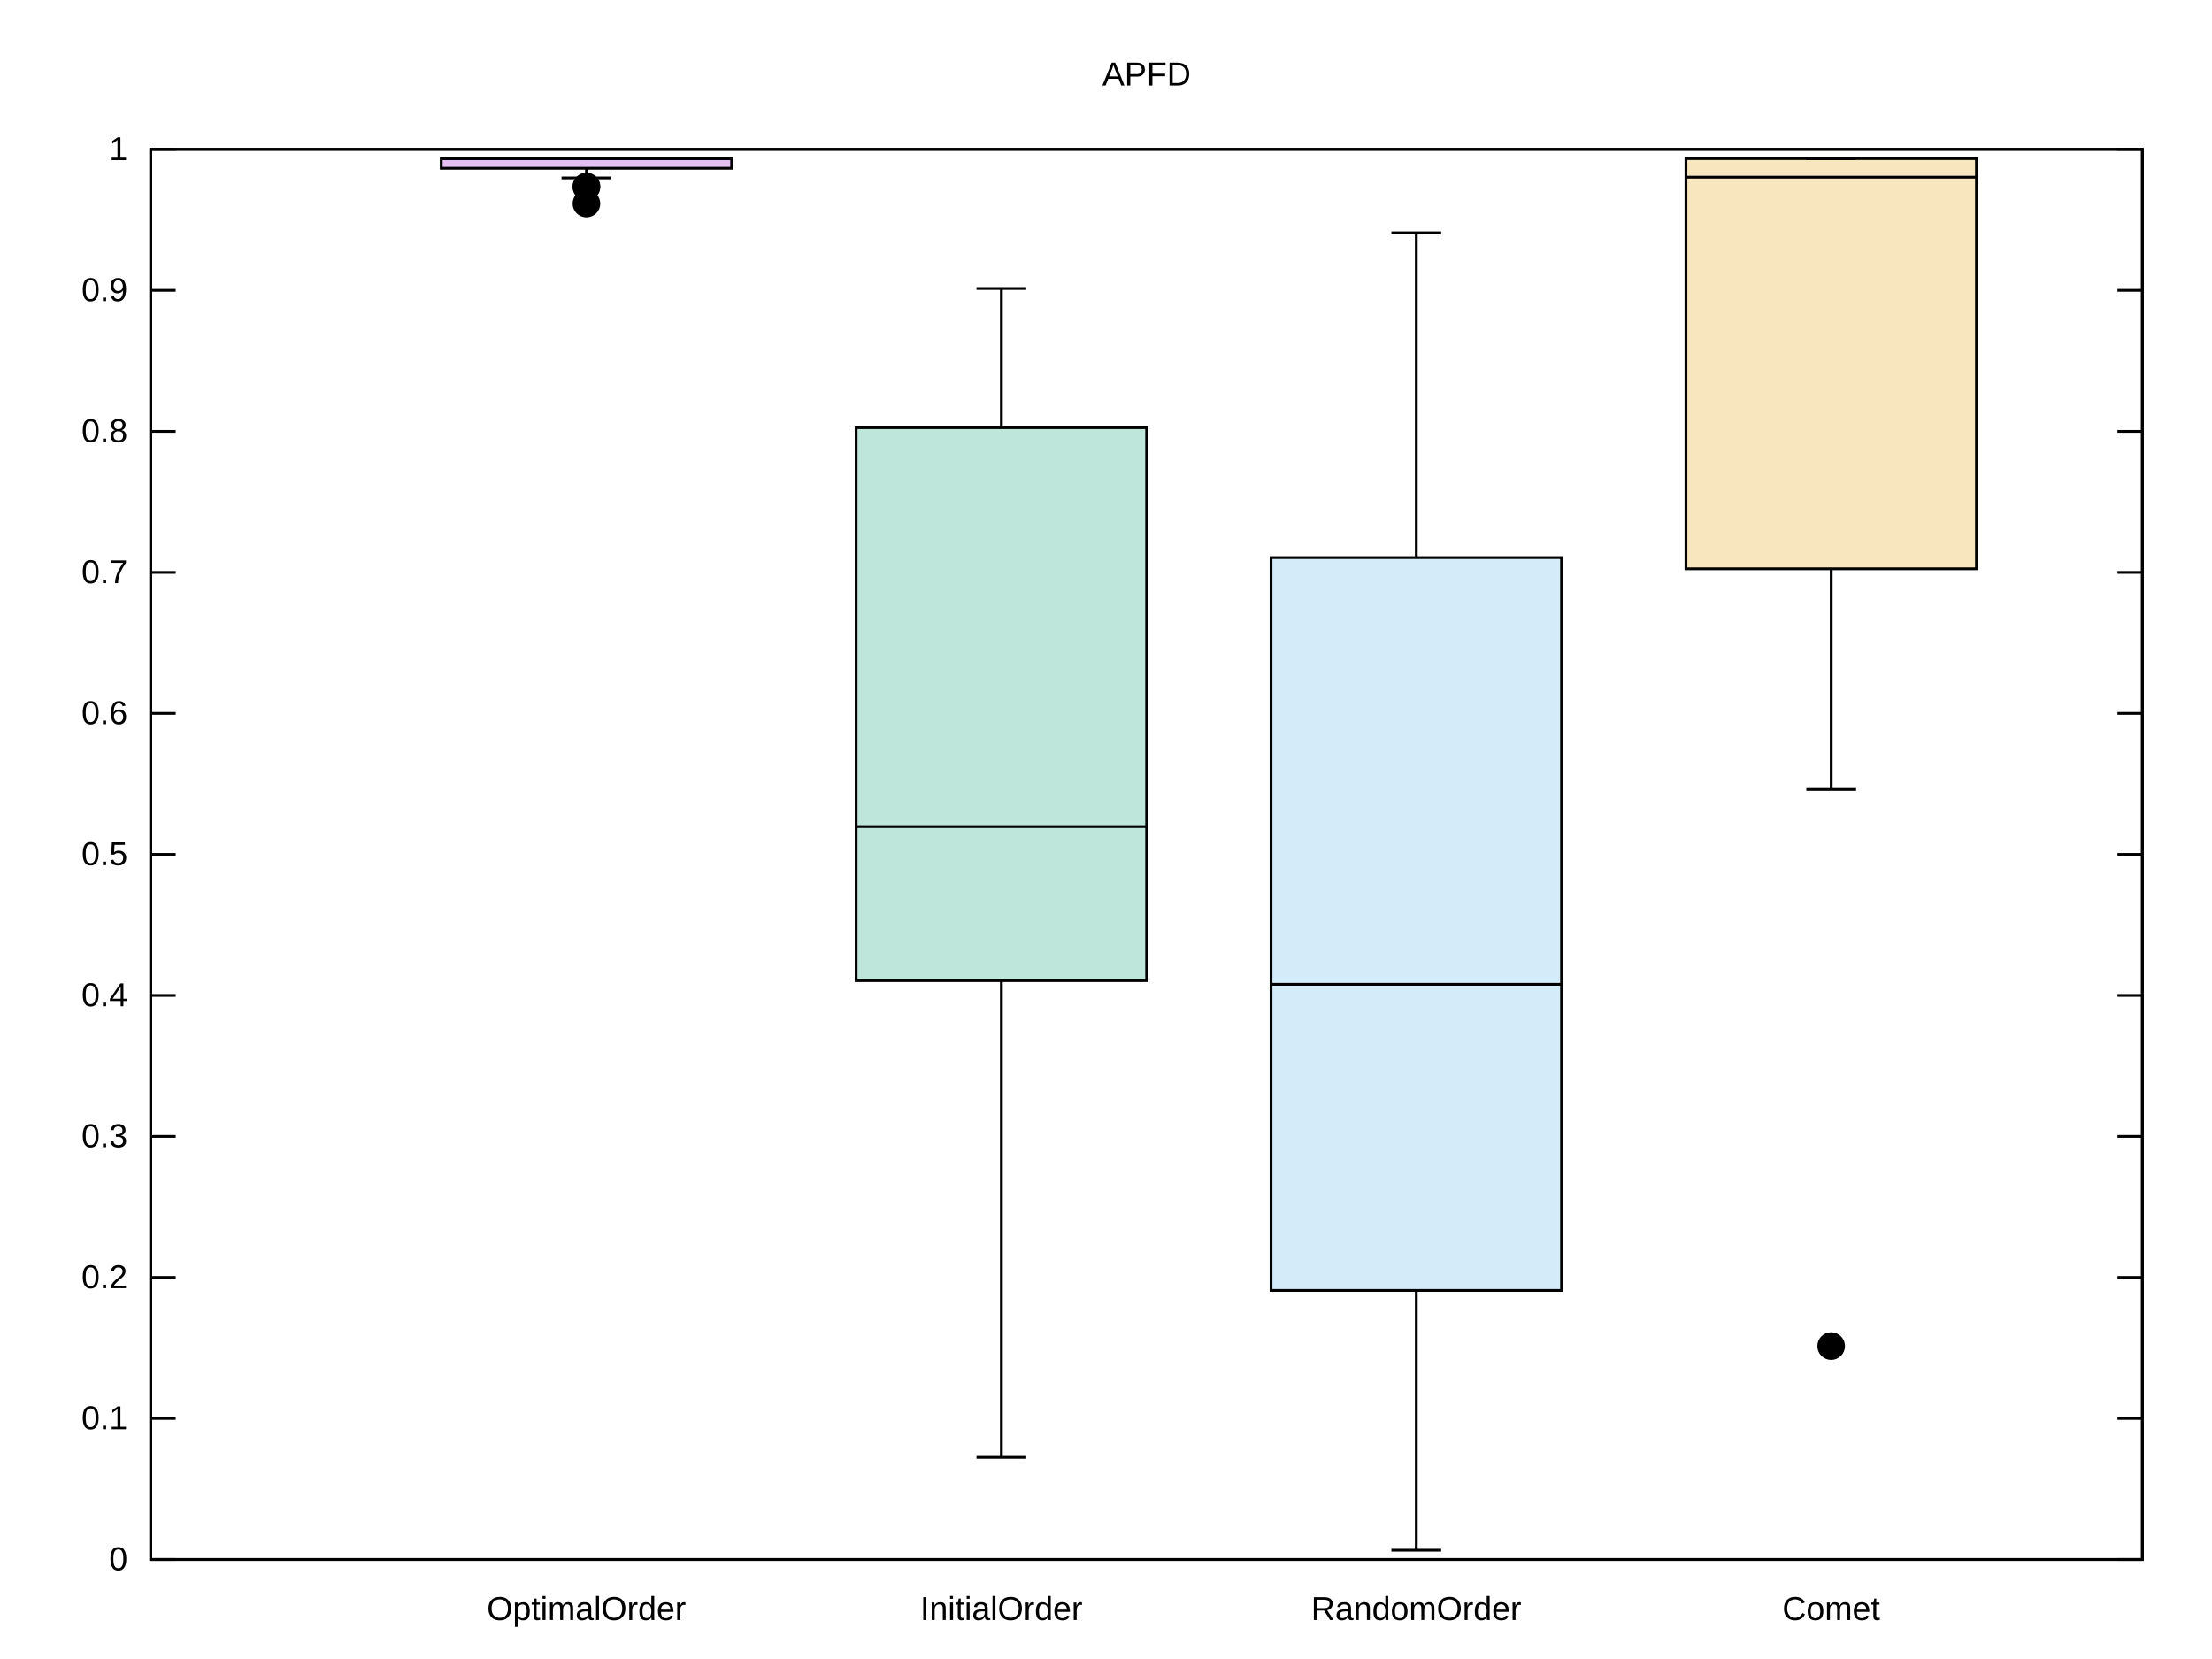
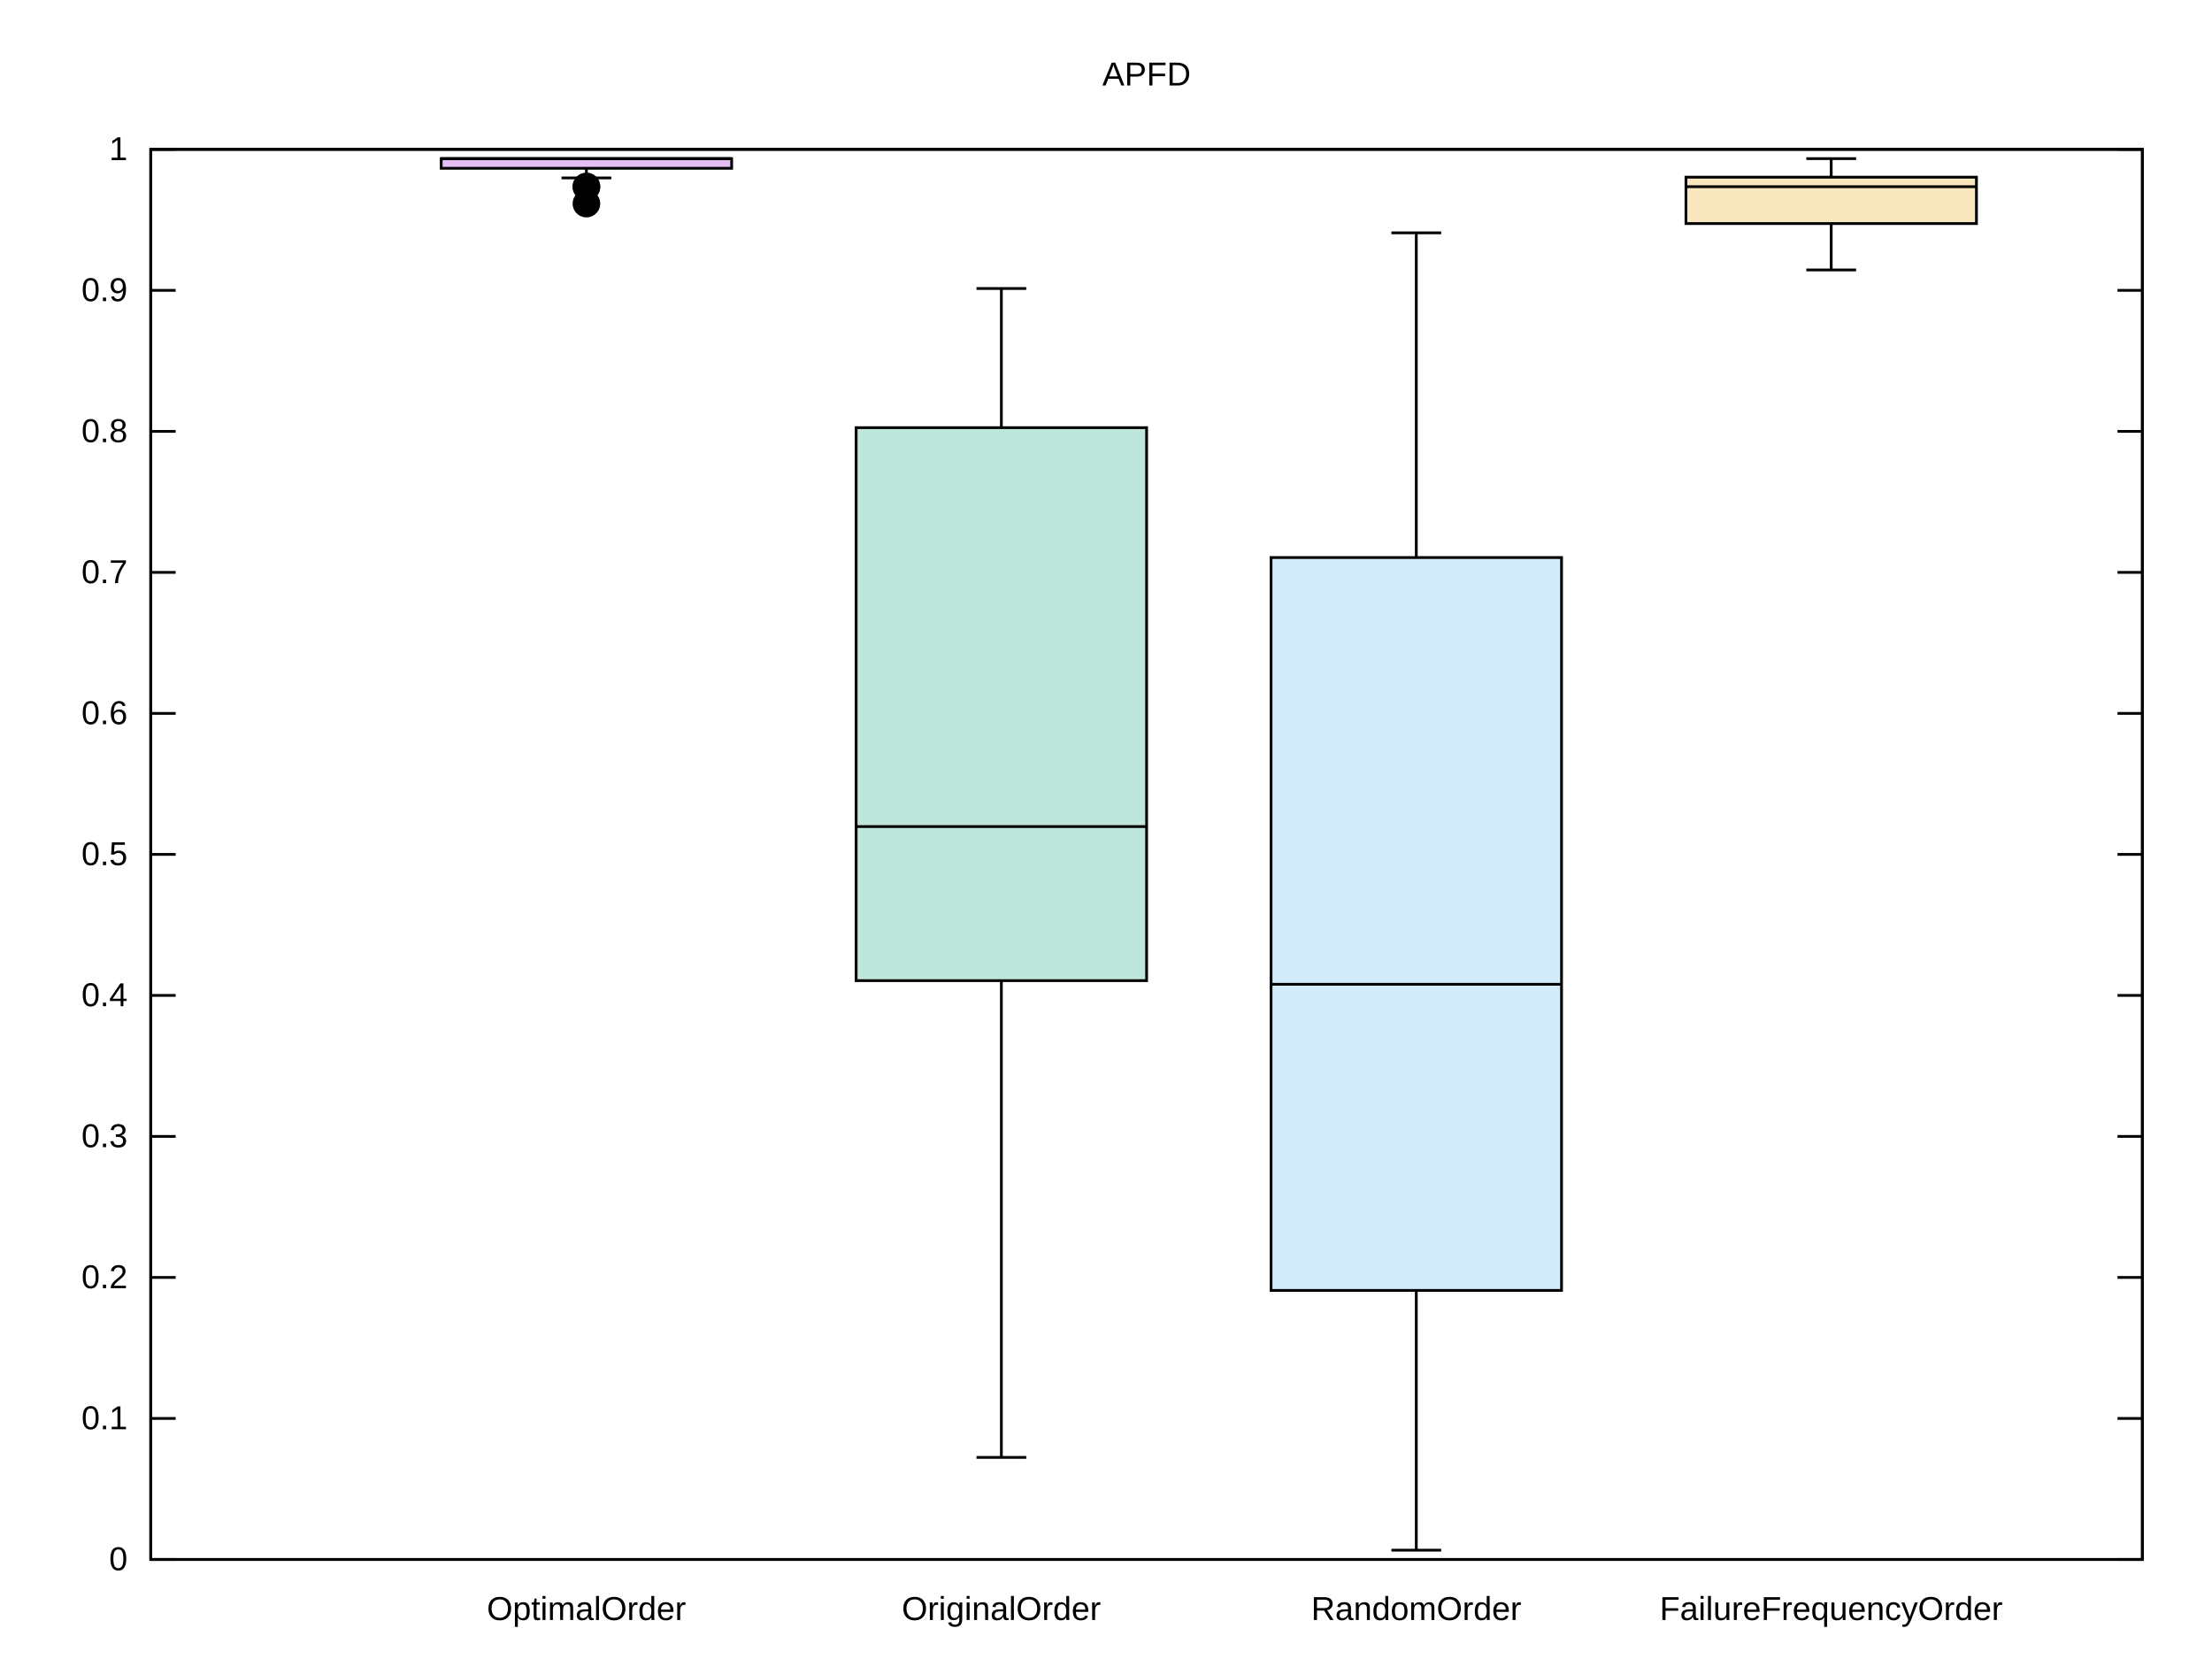
<svg xmlns="http://www.w3.org/2000/svg" xmlns:xlink="http://www.w3.org/1999/xlink" width="800" height="600" viewBox="0 0 800 600">
  <g id="gnuplot_canvas">
    <rect x="0" y="0" width="800" height="600" fill="none" />
    <defs>
      <circle id="gpDot" r="0.5" stroke-width="0.5" stroke="currentColor" />
      <path id="gpPt0" stroke-width="0.222" stroke="currentColor" d="M-1,0 h2 M0,-1 v2" />
      <path id="gpPt1" stroke-width="0.222" stroke="currentColor" d="M-1,-1 L1,1 M1,-1 L-1,1" />
      <path id="gpPt2" stroke-width="0.222" stroke="currentColor" d="M-1,0 L1,0 M0,-1 L0,1 M-1,-1 L1,1 M-1,1 L1,-1" />
      <rect id="gpPt3" stroke-width="0.222" stroke="currentColor" x="-1" y="-1" width="2" height="2" />
      <rect id="gpPt4" stroke-width="0.222" stroke="currentColor" fill="currentColor" x="-1" y="-1" width="2" height="2" />
      <circle id="gpPt5" stroke-width="0.222" stroke="currentColor" cx="0" cy="0" r="1" />
      <use xlink:href="#gpPt5" id="gpPt6" fill="currentColor" stroke="none" />
      <path id="gpPt7" stroke-width="0.222" stroke="currentColor" d="M0,-1.33 L-1.33,0.67 L1.33,0.67 z" />
      <use xlink:href="#gpPt7" id="gpPt8" fill="currentColor" stroke="none" />
      <use xlink:href="#gpPt7" id="gpPt9" stroke="currentColor" transform="rotate(180)" />
      <use xlink:href="#gpPt9" id="gpPt10" fill="currentColor" stroke="none" />
      <use xlink:href="#gpPt3" id="gpPt11" stroke="currentColor" transform="rotate(45)" />
      <use xlink:href="#gpPt11" id="gpPt12" fill="currentColor" stroke="none" />
      <path id="gpPt13" stroke-width="0.222" stroke="currentColor" d="M0,1.330 L1.265,0.411 L0.782,-1.067 L-0.782,-1.076 L-1.265,0.411 z" />
      <use xlink:href="#gpPt13" id="gpPt14" fill="currentColor" stroke="none" />
      <filter id="textbox" filterUnits="objectBoundingBox" x="0" y="0" height="1" width="1">
        <feFlood flood-color="white" flood-opacity="1" result="bgnd" />
        <feComposite in="SourceGraphic" in2="bgnd" operator="atop" />
      </filter>
      <filter id="greybox" filterUnits="objectBoundingBox" x="0" y="0" height="1" width="1">
        <feFlood flood-color="lightgrey" flood-opacity="1" result="grey" />
        <feComposite in="SourceGraphic" in2="grey" operator="atop" />
      </filter>
    </defs>
    <g fill="none" color="white" stroke="currentColor" stroke-width="1.00" stroke-linecap="butt" stroke-linejoin="miter">
</g>
    <g fill="none" color="black" stroke="currentColor" stroke-width="1.00" stroke-linecap="butt" stroke-linejoin="miter">
      <path stroke="black" d="M54.53,564.00 L63.53,564.00 M774.82,564.00 L765.82,564.00  " />
      <g transform="translate(46.14,567.90)" stroke="none" fill="black" font-family="Arial" font-size="12.00" text-anchor="end">
        <text>
          <tspan font-family="Arial"> 0</tspan>
        </text>
      </g>
    </g>
    <g fill="none" color="black" stroke="currentColor" stroke-width="1.00" stroke-linecap="butt" stroke-linejoin="miter">
      <path stroke="black" d="M54.53,513.00 L63.53,513.00 M774.82,513.00 L765.82,513.00  " />
      <g transform="translate(46.14,516.90)" stroke="none" fill="black" font-family="Arial" font-size="12.00" text-anchor="end">
        <text>
          <tspan font-family="Arial"> 0.1</tspan>
        </text>
      </g>
    </g>
    <g fill="none" color="black" stroke="currentColor" stroke-width="1.00" stroke-linecap="butt" stroke-linejoin="miter">
      <path stroke="black" d="M54.53,462.00 L63.53,462.00 M774.82,462.00 L765.82,462.00  " />
      <g transform="translate(46.14,465.90)" stroke="none" fill="black" font-family="Arial" font-size="12.00" text-anchor="end">
        <text>
          <tspan font-family="Arial"> 0.2</tspan>
        </text>
      </g>
    </g>
    <g fill="none" color="black" stroke="currentColor" stroke-width="1.00" stroke-linecap="butt" stroke-linejoin="miter">
      <path stroke="black" d="M54.53,411.00 L63.53,411.00 M774.82,411.00 L765.82,411.00  " />
      <g transform="translate(46.14,414.90)" stroke="none" fill="black" font-family="Arial" font-size="12.00" text-anchor="end">
        <text>
          <tspan font-family="Arial"> 0.3</tspan>
        </text>
      </g>
    </g>
    <g fill="none" color="black" stroke="currentColor" stroke-width="1.00" stroke-linecap="butt" stroke-linejoin="miter">
      <path stroke="black" d="M54.53,360.00 L63.53,360.00 M774.82,360.00 L765.82,360.00  " />
      <g transform="translate(46.14,363.90)" stroke="none" fill="black" font-family="Arial" font-size="12.00" text-anchor="end">
        <text>
          <tspan font-family="Arial"> 0.4</tspan>
        </text>
      </g>
    </g>
    <g fill="none" color="black" stroke="currentColor" stroke-width="1.00" stroke-linecap="butt" stroke-linejoin="miter">
      <path stroke="black" d="M54.53,309.00 L63.53,309.00 M774.82,309.00 L765.82,309.00  " />
      <g transform="translate(46.14,312.90)" stroke="none" fill="black" font-family="Arial" font-size="12.00" text-anchor="end">
        <text>
          <tspan font-family="Arial"> 0.5</tspan>
        </text>
      </g>
    </g>
    <g fill="none" color="black" stroke="currentColor" stroke-width="1.00" stroke-linecap="butt" stroke-linejoin="miter">
      <path stroke="black" d="M54.53,258.01 L63.53,258.01 M774.82,258.01 L765.82,258.01  " />
      <g transform="translate(46.14,261.91)" stroke="none" fill="black" font-family="Arial" font-size="12.00" text-anchor="end">
        <text>
          <tspan font-family="Arial"> 0.6</tspan>
        </text>
      </g>
    </g>
    <g fill="none" color="black" stroke="currentColor" stroke-width="1.00" stroke-linecap="butt" stroke-linejoin="miter">
      <path stroke="black" d="M54.53,207.01 L63.53,207.01 M774.82,207.01 L765.82,207.01  " />
      <g transform="translate(46.14,210.91)" stroke="none" fill="black" font-family="Arial" font-size="12.00" text-anchor="end">
        <text>
          <tspan font-family="Arial"> 0.7</tspan>
        </text>
      </g>
    </g>
    <g fill="none" color="black" stroke="currentColor" stroke-width="1.00" stroke-linecap="butt" stroke-linejoin="miter">
      <path stroke="black" d="M54.53,156.01 L63.53,156.01 M774.82,156.01 L765.82,156.01  " />
      <g transform="translate(46.14,159.91)" stroke="none" fill="black" font-family="Arial" font-size="12.00" text-anchor="end">
        <text>
          <tspan font-family="Arial"> 0.8</tspan>
        </text>
      </g>
    </g>
    <g fill="none" color="black" stroke="currentColor" stroke-width="1.00" stroke-linecap="butt" stroke-linejoin="miter">
      <path stroke="black" d="M54.53,105.01 L63.53,105.01 M774.82,105.01 L765.82,105.01  " />
      <g transform="translate(46.14,108.91)" stroke="none" fill="black" font-family="Arial" font-size="12.00" text-anchor="end">
        <text>
          <tspan font-family="Arial"> 0.9</tspan>
        </text>
      </g>
    </g>
    <g fill="none" color="black" stroke="currentColor" stroke-width="1.00" stroke-linecap="butt" stroke-linejoin="miter">
      <path stroke="black" d="M54.53,54.01 L63.53,54.01 M774.82,54.01 L765.82,54.01  " />
      <g transform="translate(46.14,57.91)" stroke="none" fill="black" font-family="Arial" font-size="12.00" text-anchor="end">
        <text>
          <tspan font-family="Arial"> 1</tspan>
        </text>
      </g>
    </g>
    <g fill="none" color="black" stroke="currentColor" stroke-width="1.00" stroke-linecap="butt" stroke-linejoin="miter">
      <path stroke="black" d="M212.09,564.00  " />
      <g transform="translate(212.09,585.90)" stroke="none" fill="black" font-family="Arial" font-size="12.00" text-anchor="middle">
        <text>
          <tspan font-family="Arial">OptimalOrder</tspan>
        </text>
      </g>
    </g>
    <g fill="none" color="black" stroke="currentColor" stroke-width="1.00" stroke-linecap="butt" stroke-linejoin="miter">
      <path stroke="black" d="M362.15,564.00  " />
      <g transform="translate(362.15,585.90)" stroke="none" fill="black" font-family="Arial" font-size="12.00" text-anchor="middle">
        <text>
-           <tspan font-family="Arial">InitialOrder</tspan>
+           <tspan font-family="Arial">OriginalOrder</tspan>
        </text>
      </g>
    </g>
    <g fill="none" color="black" stroke="currentColor" stroke-width="1.00" stroke-linecap="butt" stroke-linejoin="miter">
      <path stroke="black" d="M512.21,564.00  " />
      <g transform="translate(512.21,585.90)" stroke="none" fill="black" font-family="Arial" font-size="12.00" text-anchor="middle">
        <text>
          <tspan font-family="Arial">RandomOrder</tspan>
        </text>
      </g>
    </g>
    <g fill="none" color="black" stroke="currentColor" stroke-width="1.00" stroke-linecap="butt" stroke-linejoin="miter">
      <path stroke="black" d="M662.27,564.00  " />
      <g transform="translate(662.27,585.90)" stroke="none" fill="black" font-family="Arial" font-size="12.00" text-anchor="middle">
        <text>
-           <tspan font-family="Arial">Comet</tspan>
+           <tspan font-family="Arial">FailureFrequencyOrder</tspan>
        </text>
      </g>
    </g>
    <g fill="none" color="black" stroke="currentColor" stroke-width="1.00" stroke-linecap="butt" stroke-linejoin="miter">
</g>
    <g fill="none" color="black" stroke="currentColor" stroke-width="1.00" stroke-linecap="butt" stroke-linejoin="miter">
      <path stroke="black" d="M54.53,54.01 L54.53,564.00 L774.82,564.00 L774.82,54.01 L54.53,54.01 Z  " />
    </g>
    <g fill="none" color="black" stroke="currentColor" stroke-width="1.00" stroke-linecap="butt" stroke-linejoin="miter">
</g>
    <g id="gnuplot_plot_1">
      <g fill="none" color="black" stroke="currentColor" stroke-width="1.00" stroke-linecap="butt" stroke-linejoin="miter">
</g>
      <g fill="none" color="black" stroke="currentColor" stroke-width="1.00" stroke-linecap="butt" stroke-linejoin="miter">
        <g stroke="none" shape-rendering="crispEdges">
          <polygon fill="rgb(148,   0, 211)" fill-opacity="0.25" points="159.57,60.86 264.61,60.86 264.61,57.37 159.57,57.37 " />
        </g>
        <path stroke="black" d="M159.57,60.86 L264.61,60.86 L264.61,57.37 L159.57,57.37 L159.57,60.86 Z  " />
        <path stroke="black" d="M159.57,57.37 L264.61,57.37 M212.09,64.35 L212.09,60.86 M212.09,57.37 M203.09,57.37 L221.09,57.37 M203.09,64.35   L221.09,64.35  " />
        <use xlink:href="#gpPt6" transform="translate(212.09,73.63) scale(4.50)" color="black" />
        <use xlink:href="#gpPt6" transform="translate(212.09,67.61) scale(4.50)" color="black" />
        <use xlink:href="#gpPt6" transform="translate(212.09,67.43) scale(4.50)" color="black" />
      </g>
    </g>
    <g id="gnuplot_plot_2">
      <g fill="none" color="black" stroke="currentColor" stroke-width="1.00" stroke-linecap="butt" stroke-linejoin="miter">
</g>
      <g fill="none" color="black" stroke="currentColor" stroke-width="1.00" stroke-linecap="butt" stroke-linejoin="miter">
        <g stroke="none" shape-rendering="crispEdges">
          <polygon fill="rgb(  0, 158, 115)" fill-opacity="0.25" points="309.63,354.66 414.69,354.66 414.69,154.67 309.63,154.67 " />
        </g>
        <path stroke="black" d="M309.63,354.66 L414.69,354.66 L414.69,154.67 L309.63,154.67 L309.63,354.66 Z  " />
        <path stroke="black" d="M309.63,298.94 L414.69,298.94 M362.16,527.09 L362.16,354.66 M362.16,154.67 L362.16,104.34 M353.16,104.34 L371.16,104.34   M353.16,527.09 L371.16,527.09  " />
      </g>
    </g>
    <g id="gnuplot_plot_3">
      <g fill="none" color="black" stroke="currentColor" stroke-width="1.00" stroke-linecap="butt" stroke-linejoin="miter">
</g>
      <g fill="none" color="black" stroke="currentColor" stroke-width="1.00" stroke-linecap="butt" stroke-linejoin="miter">
        <g stroke="none" shape-rendering="crispEdges">
          <polygon fill="rgb( 86, 180, 233)" fill-opacity="0.25" points="459.69,466.70 564.75,466.70 564.75,201.64 459.69,201.64 " />
        </g>
        <path stroke="black" d="M459.69,466.70 L564.75,466.70 L564.75,201.64 L459.69,201.64 L459.69,466.70 Z  " />
        <path stroke="black" d="M459.69,355.98 L564.75,355.98 M512.22,560.64 L512.22,466.70 M512.22,201.64 L512.22,84.21 M503.22,84.21 L521.22,84.21   M503.22,560.64 L521.22,560.64  " />
      </g>
    </g>
    <g id="gnuplot_plot_4">
      <g fill="none" color="black" stroke="currentColor" stroke-width="1.00" stroke-linecap="butt" stroke-linejoin="miter">
</g>
      <g fill="none" color="black" stroke="currentColor" stroke-width="1.00" stroke-linecap="butt" stroke-linejoin="miter">
        <g stroke="none" shape-rendering="crispEdges">
-           <polygon fill="rgb(230, 159,   0)" fill-opacity="0.25" points="609.75,205.70 714.81,205.70 714.81,57.37 609.75,57.37 " />
-         </g>
-         <path stroke="black" d="M609.75,205.70 L714.81,205.70 L714.81,57.37 L609.75,57.37 L609.75,205.70 Z  " />
-         <path stroke="black" d="M609.75,64.08 L714.81,64.08 M662.28,285.52 L662.28,205.70 M662.28,57.37 M653.28,57.37 L671.28,57.37 M653.28,285.52   L671.28,285.52  " />
-         <use xlink:href="#gpPt6" transform="translate(662.27,486.83) scale(4.50)" color="black" />
+           <polygon fill="rgb(230, 159,   0)" fill-opacity="0.25" points="609.75,80.85 714.81,80.85 714.81,64.08 609.75,64.08 " />
+         </g>
+         <path stroke="black" d="M609.75,80.85 L714.81,80.85 L714.81,64.08 L609.75,64.08 L609.75,80.85 Z  " />
+         <path stroke="black" d="M609.75,67.52 L714.81,67.52 M662.28,97.63 L662.28,80.85 M662.28,64.08 L662.28,57.37 M653.28,57.37 L671.28,57.37   M653.28,97.63 L671.28,97.63  " />
      </g>
    </g>
    <g fill="none" color="white" stroke="black" stroke-width="2.00" stroke-linecap="butt" stroke-linejoin="miter">
</g>
    <g fill="none" color="black" stroke="currentColor" stroke-width="2.00" stroke-linecap="butt" stroke-linejoin="miter">
</g>
    <g fill="none" color="black" stroke="black" stroke-width="1.00" stroke-linecap="butt" stroke-linejoin="miter">
</g>
    <g fill="none" color="black" stroke="currentColor" stroke-width="1.00" stroke-linecap="butt" stroke-linejoin="miter">
      <path stroke="black" d="M54.53,54.01 L54.53,564.00 L774.82,564.00 L774.82,54.01 L54.53,54.01 Z  " />
    </g>
    <g fill="none" color="black" stroke="currentColor" stroke-width="1.00" stroke-linecap="butt" stroke-linejoin="miter">
      <g transform="translate(414.67,30.91)" stroke="none" fill="black" font-family="Arial" font-size="12.00" text-anchor="middle">
        <text>
          <tspan font-family="Arial">APFD</tspan>
        </text>
      </g>
    </g>
    <g fill="none" color="black" stroke="currentColor" stroke-width="1.00" stroke-linecap="butt" stroke-linejoin="miter">
</g>
  </g>
</svg>
